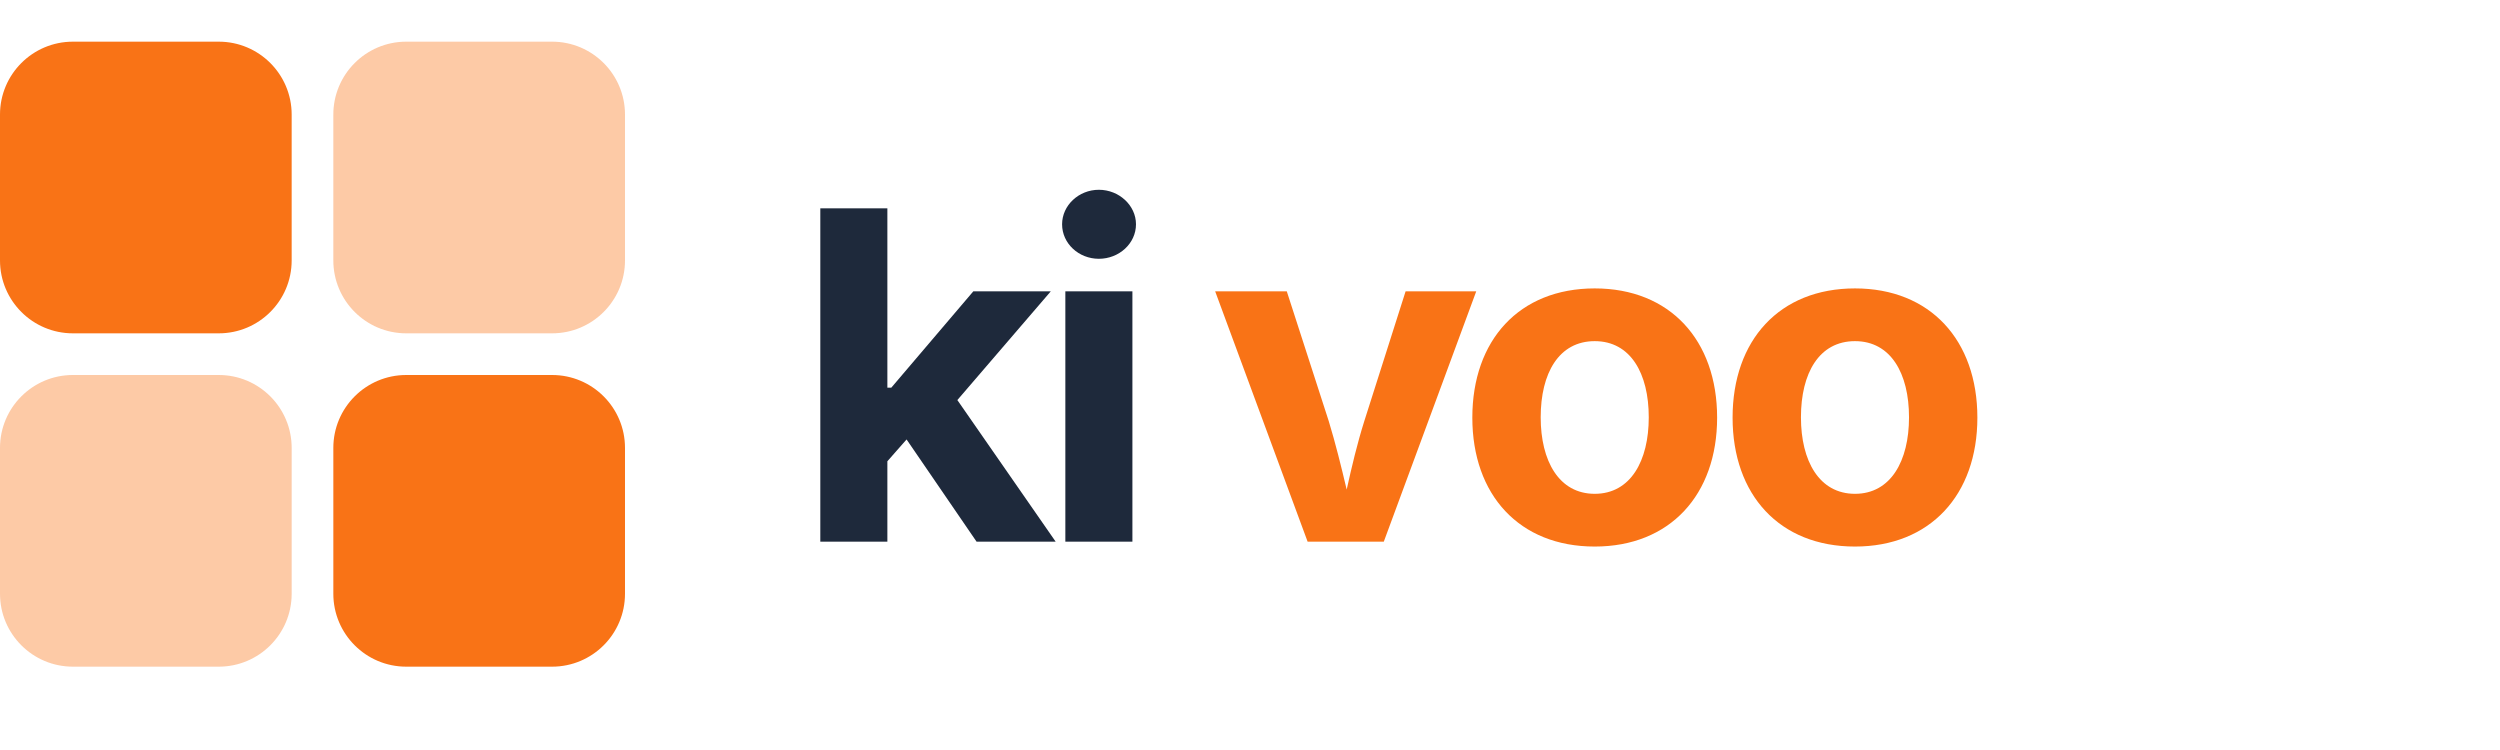
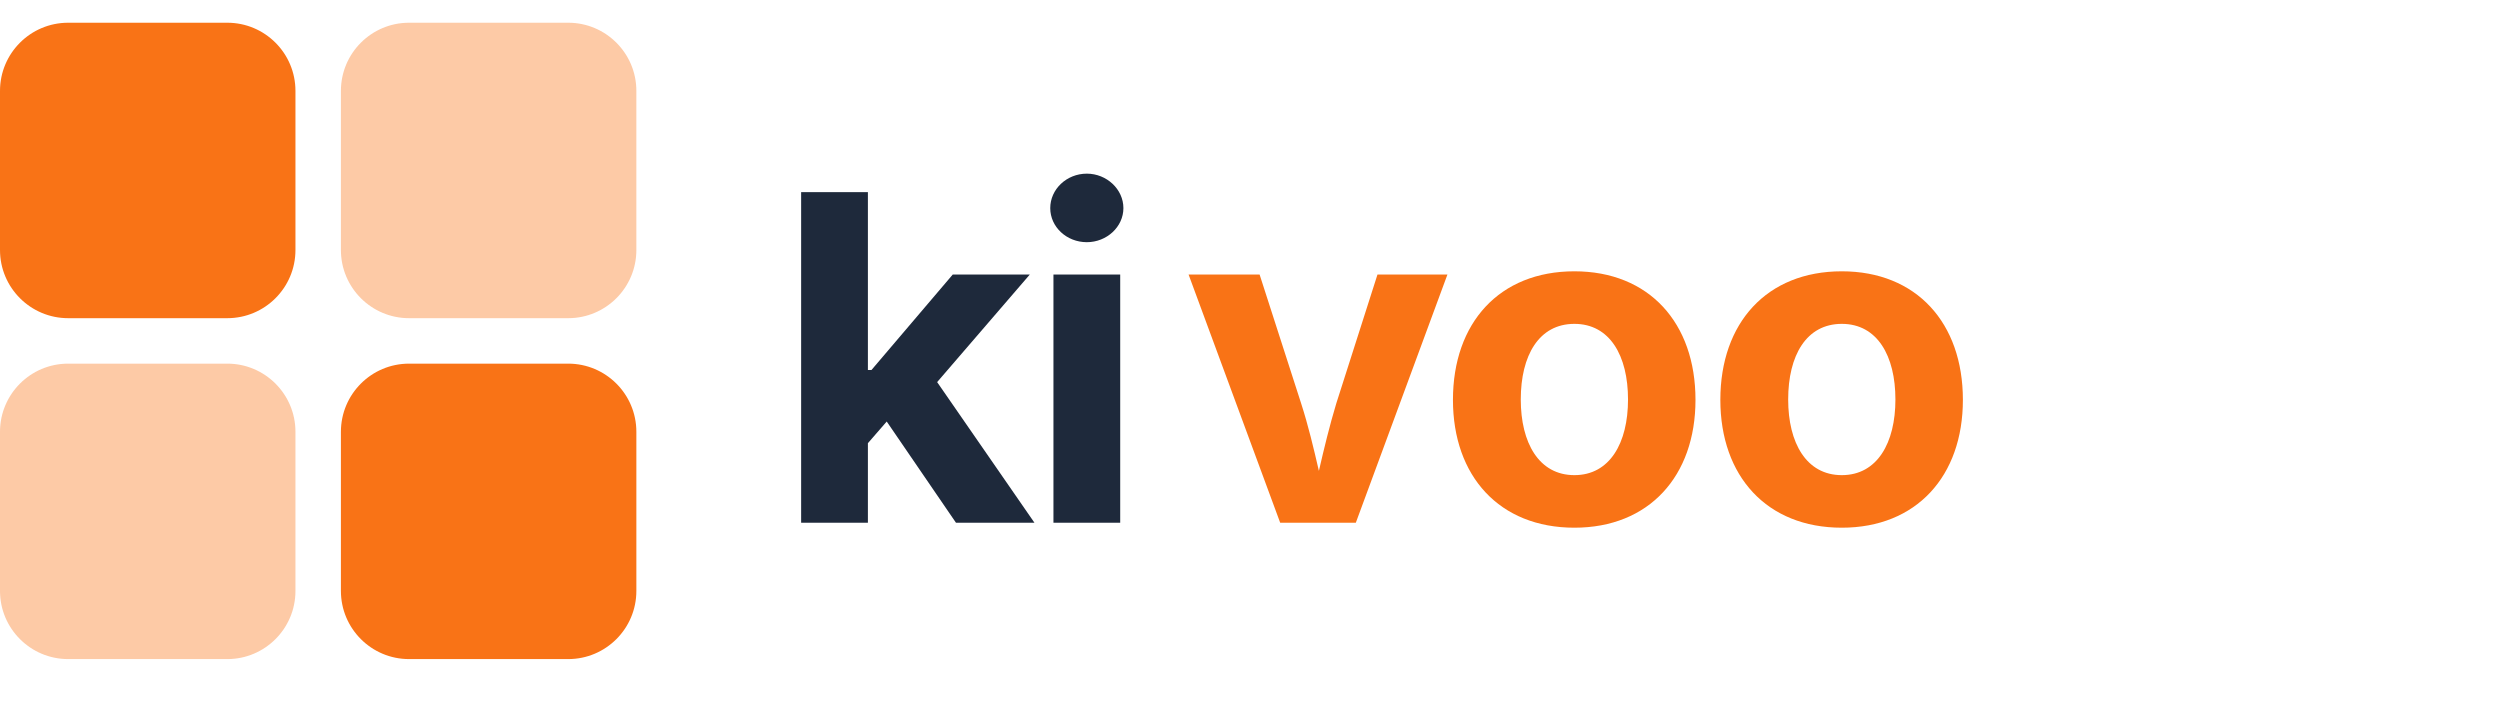
- <svg xmlns="http://www.w3.org/2000/svg" width="120" height="36" viewBox="0 0 120 36" fill="none">
-   <rect x="0" y="2" width="14" height="14" rx="3.5" fill="#f97316" />
-   <rect x="16" y="2" width="14" height="14" rx="3.5" fill="#f97316" opacity="0.38" />
-   <rect x="0" y="18" width="14" height="14" rx="3.5" fill="#f97316" opacity="0.38" />
-   <rect x="16" y="18" width="14" height="14" rx="3.5" fill="#f97316" />
-   <text x="38" y="26" font-family="system-ui, -apple-system, sans-serif" font-size="22" font-weight="700" letter-spacing="-1" fill="#1e293b">ki</text>
-   <text x="58" y="26" font-family="system-ui, -apple-system, sans-serif" font-size="22" font-weight="700" letter-spacing="-1" fill="#f97316">voo</text>
+ <svg xmlns="http://www.w3.org/2000/svg" width="110" height="32" viewBox="0 0 110 32" fill="none">
+   <rect x="0" y="1" width="13" height="13" rx="3" fill="#f97316" />
+   <rect x="15" y="1" width="13" height="13" rx="3" fill="#f97316" opacity="0.38" />
+   <rect x="0" y="16" width="13" height="13" rx="3" fill="#f97316" opacity="0.38" />
+   <rect x="15" y="16" width="13" height="13" rx="3" fill="#f97316" />
+   <text x="34" y="23" font-family="system-ui,-apple-system,sans-serif" font-size="20" font-weight="700" letter-spacing="-0.5" fill="#1e293b">ki</text>
+   <text x="52" y="23" font-family="system-ui,-apple-system,sans-serif" font-size="20" font-weight="700" letter-spacing="-0.5" fill="#f97316">voo</text>
</svg>
